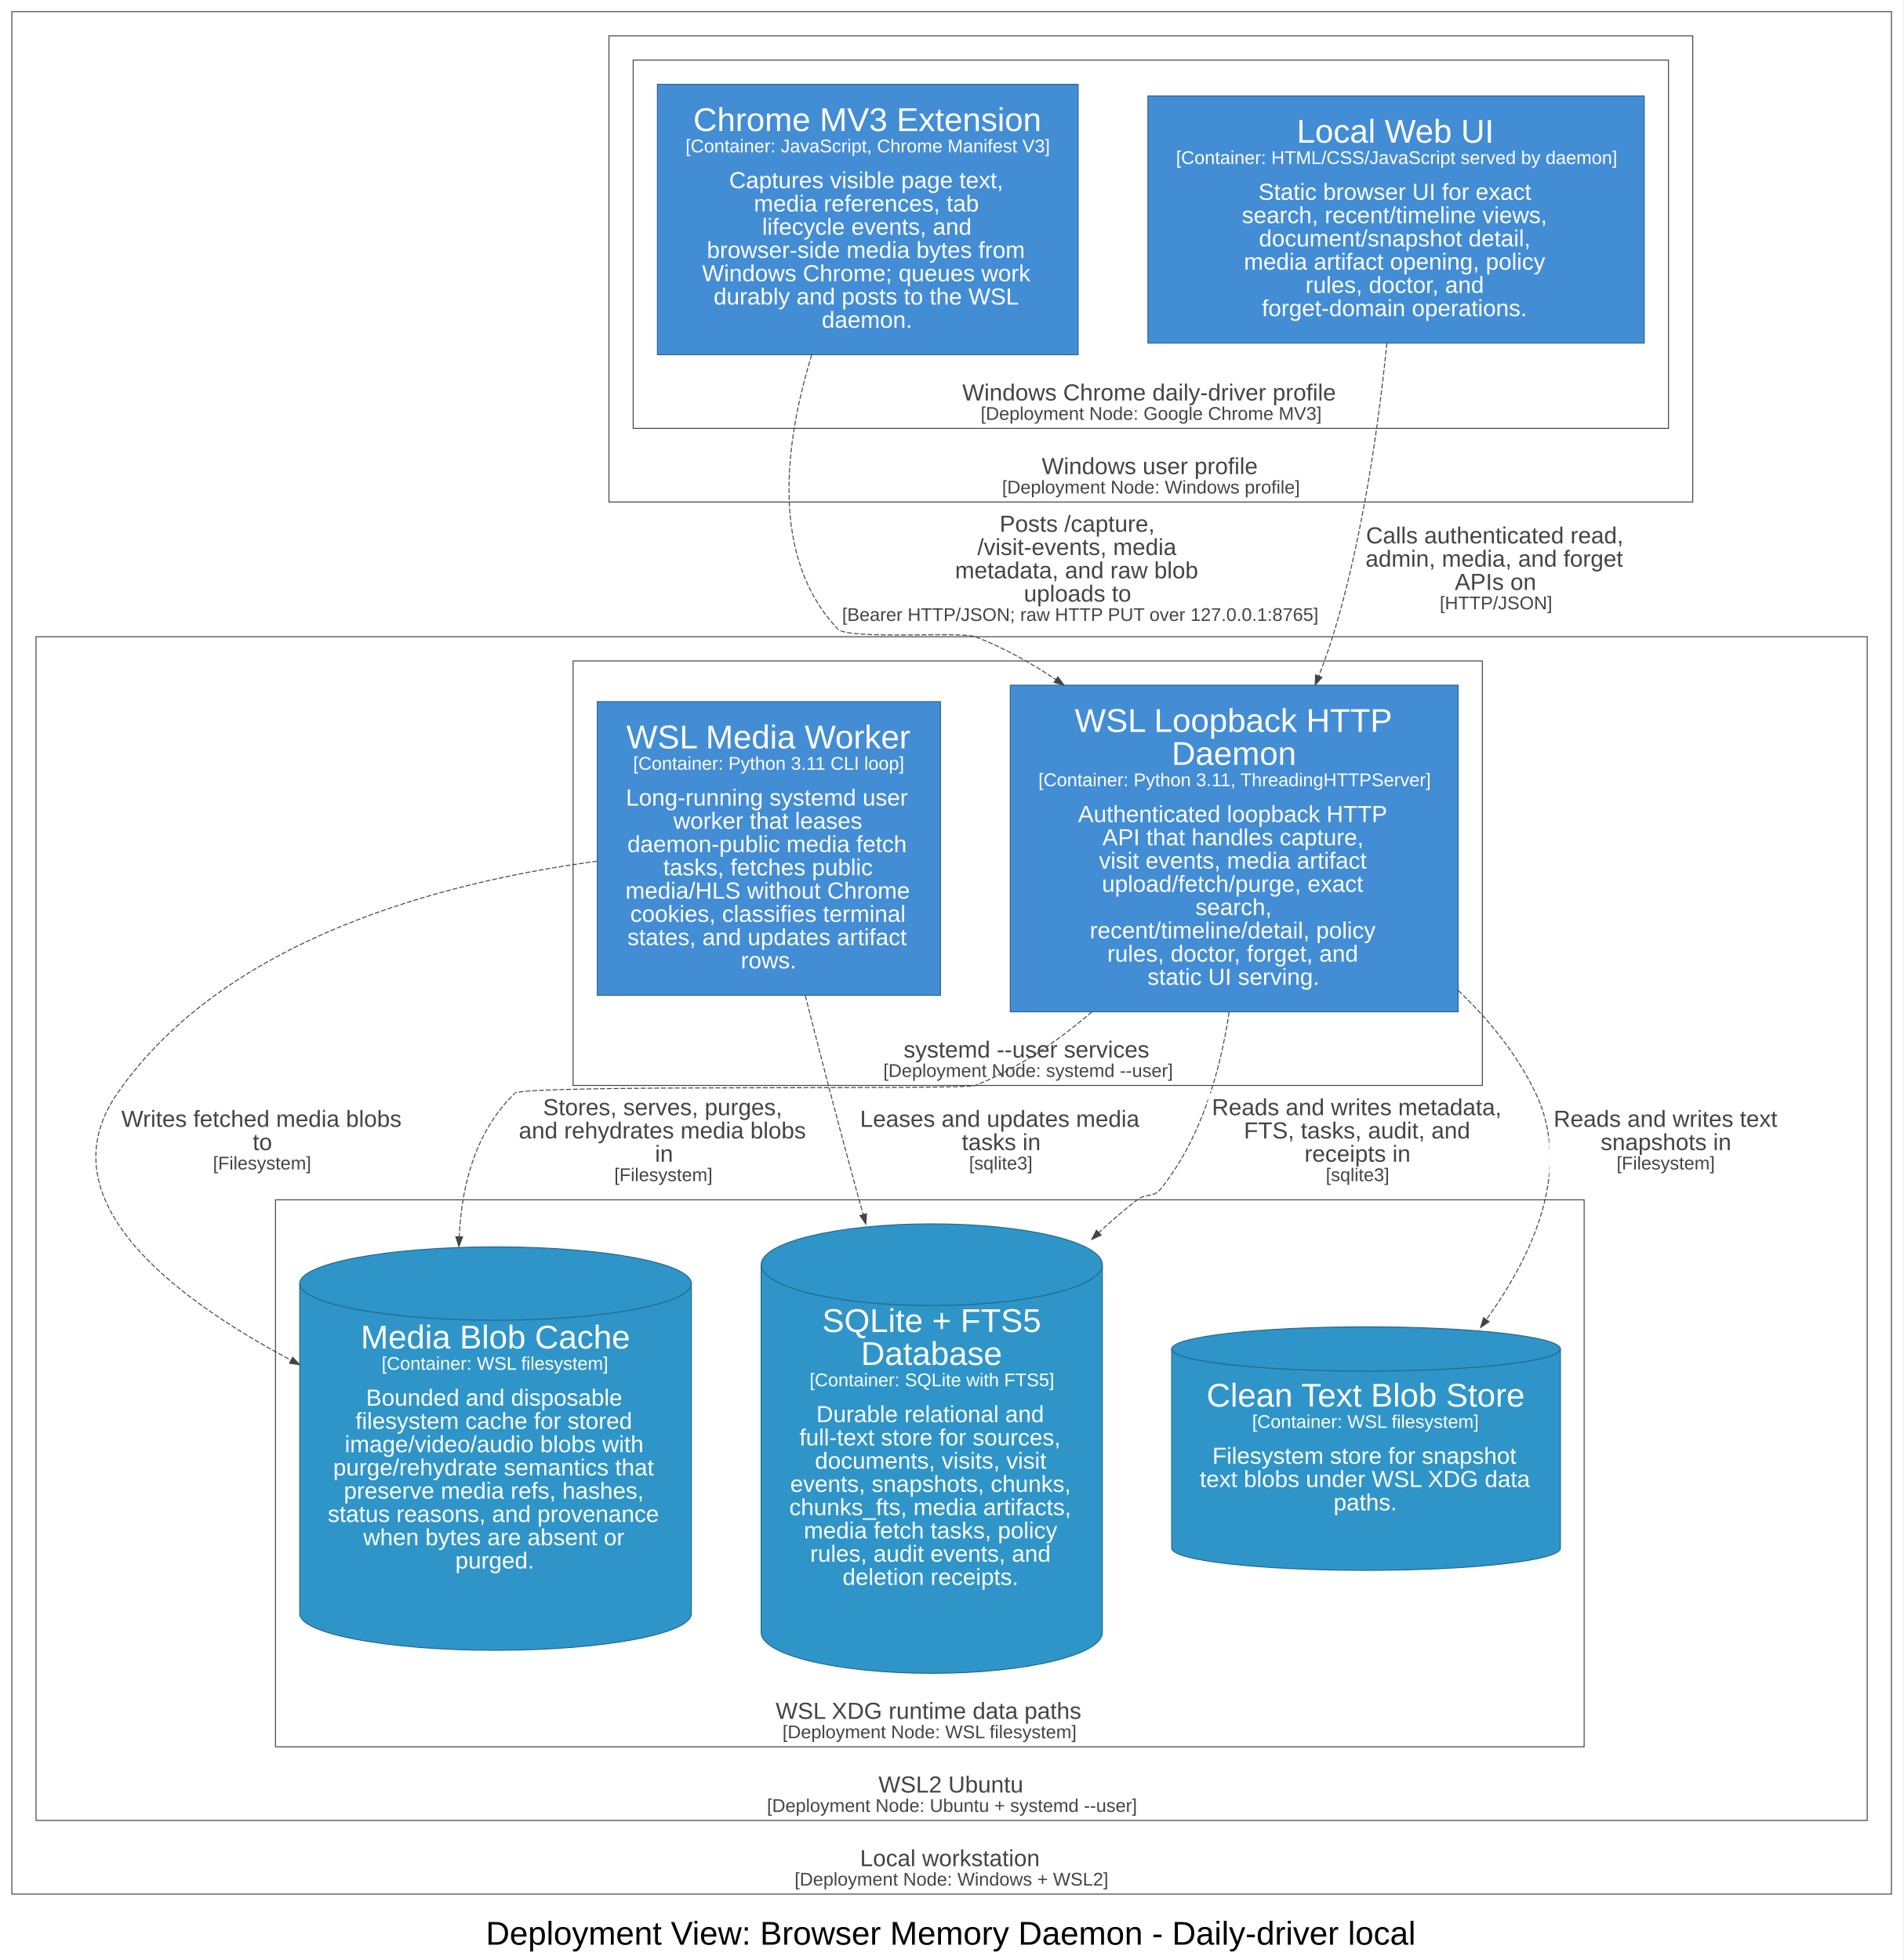
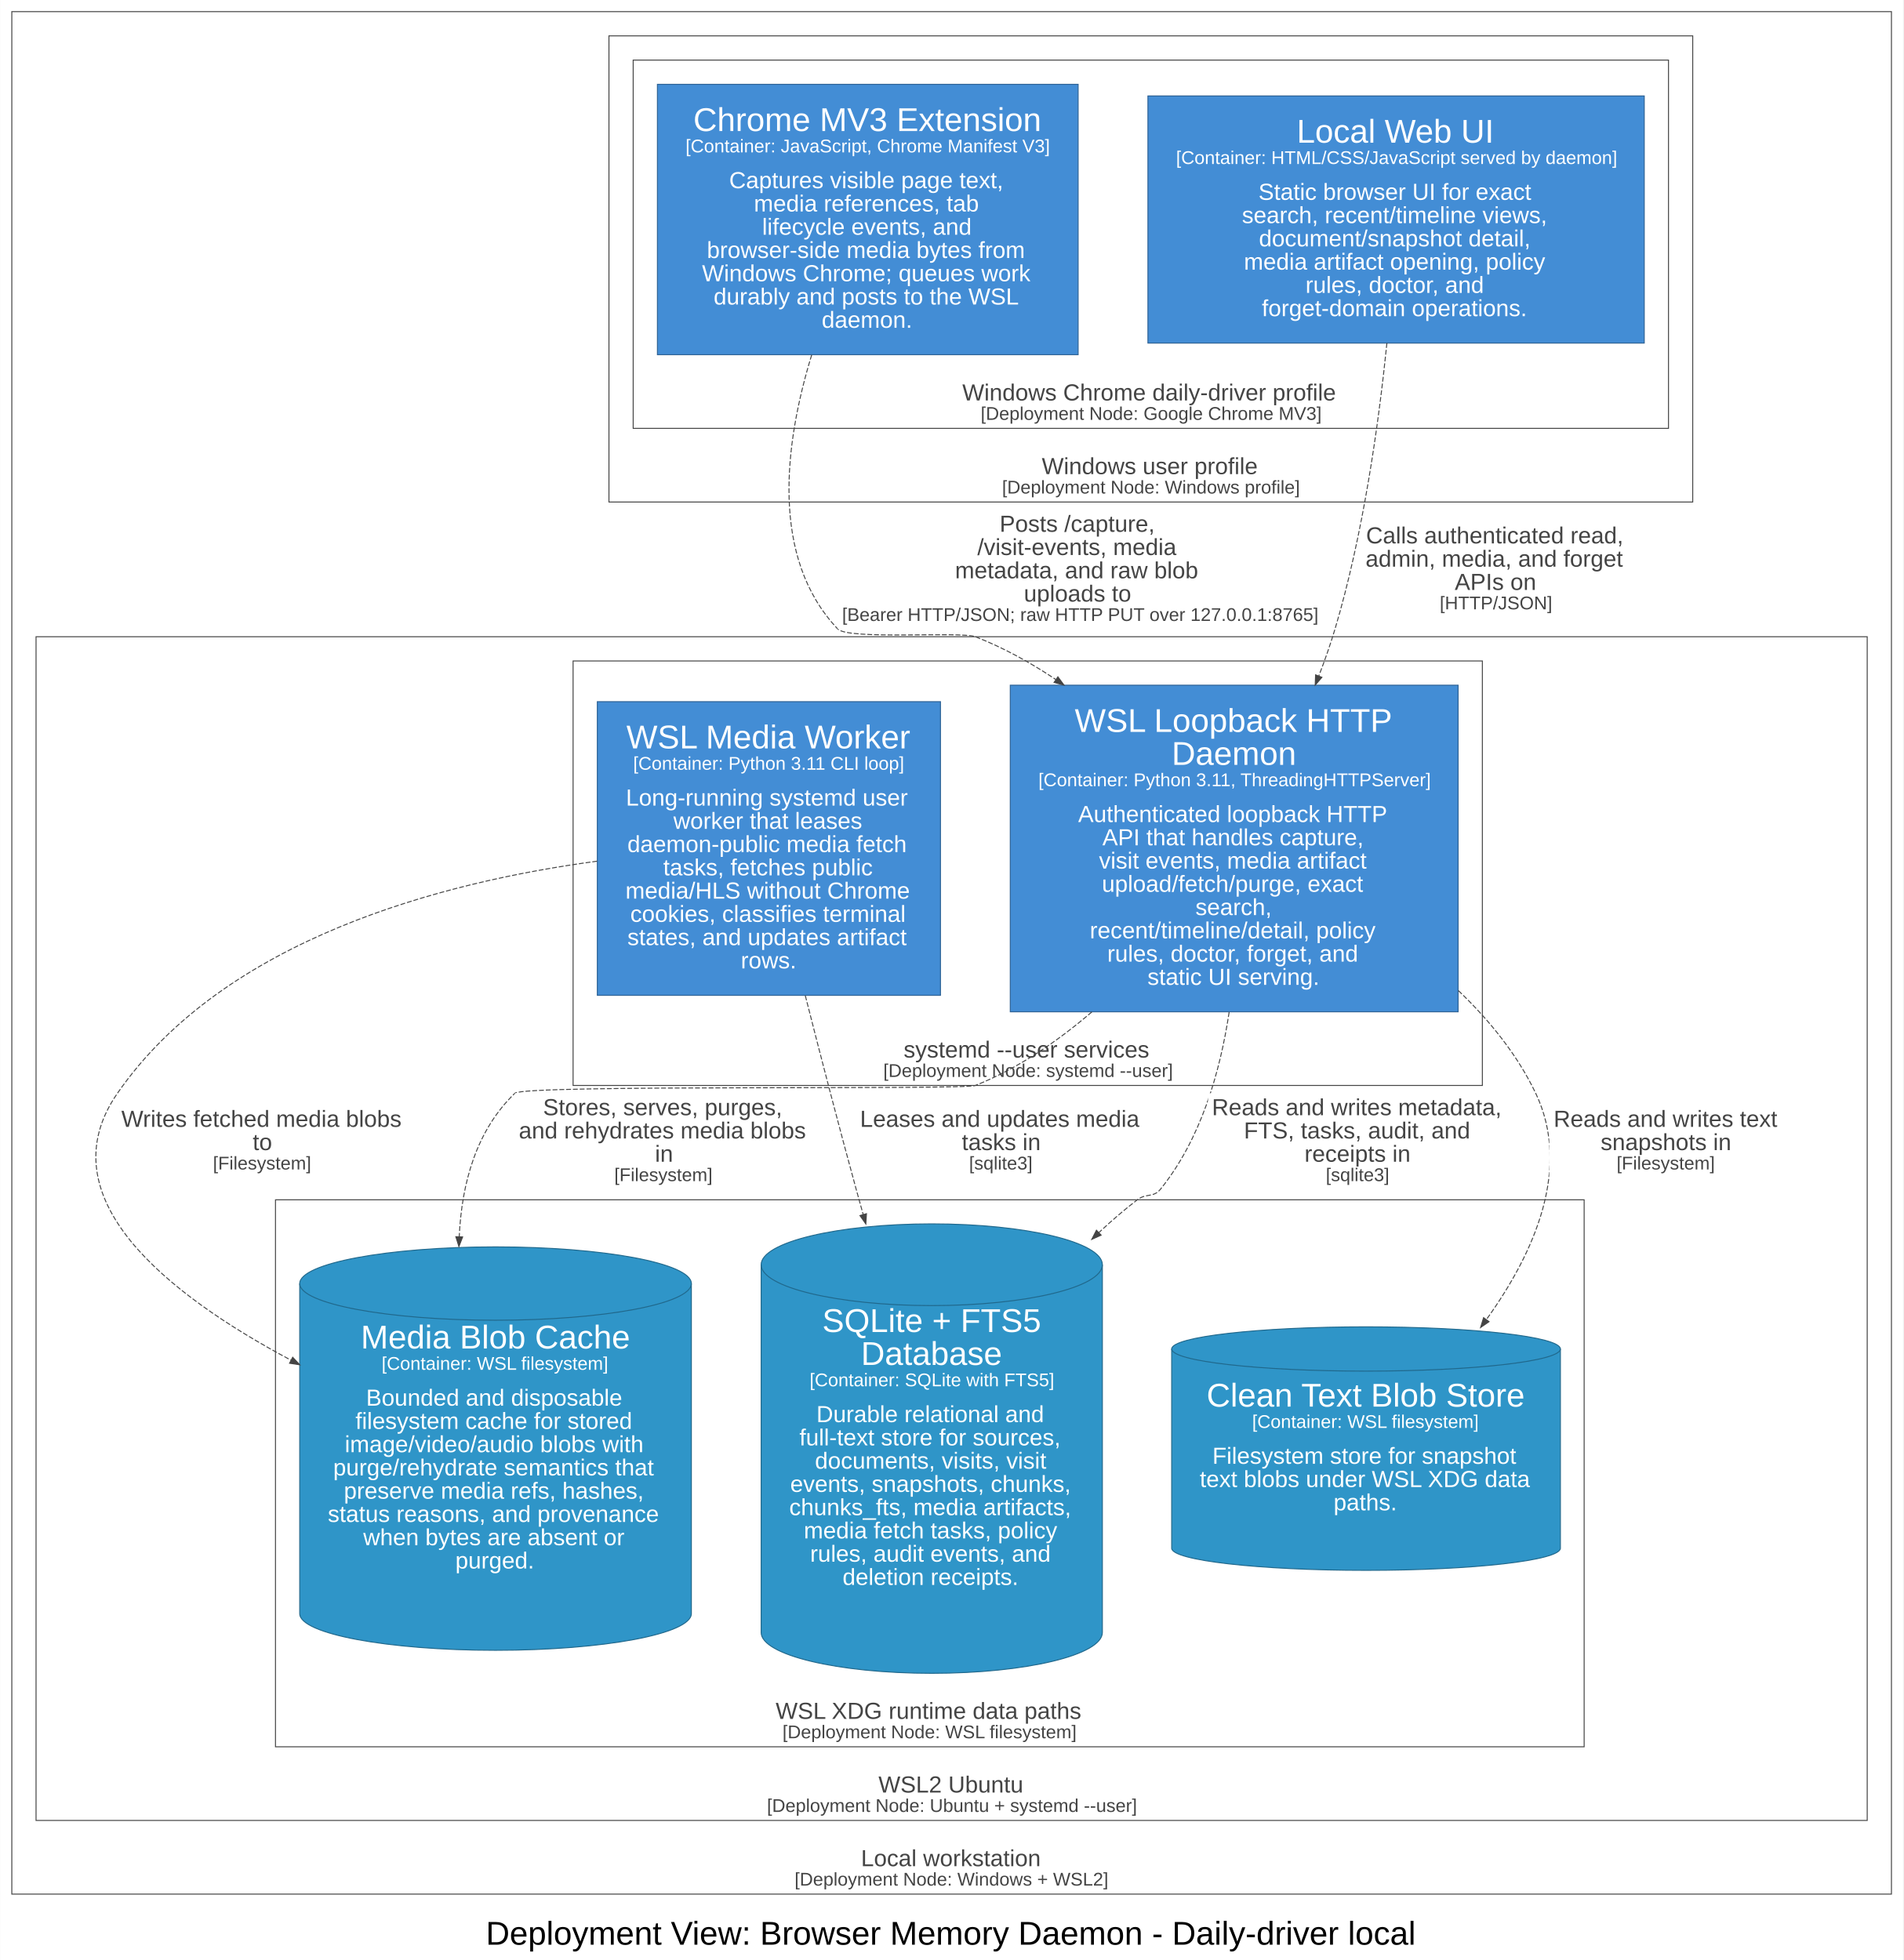
<svg xmlns="http://www.w3.org/2000/svg" width="1963pt" height="2022pt" viewBox="0.00 0.00 1963.00 2022.38">
  <g id="graph0" class="graph" transform="scale(1 1) rotate(0) translate(4 2018.38)">
    <polygon fill="white" stroke="transparent" points="-4,4 -4,-2018.38 1959,-2018.38 1959,4 -4,4" />
    <text text-anchor="start" x="497" y="-11.8" font-family="Arial" font-size="34.00">Deployment View: Browser Memory Daemon - Daily-driver local</text>
    <g id="clust1" class="cluster">
      <polygon fill="none" stroke="#444444" points="8,-64 8,-2006.38 1947,-2006.38 1947,-64 8,-64" />
-       <text text-anchor="start" x="883" y="-92.8" font-family="Arial" font-size="24.00" fill="#444444">Local workstation</text>
+       <text text-anchor="start" x="884" y="-92.8" font-family="Arial" font-size="24.00" fill="#444444">Local workstation</text>
      <text text-anchor="start" x="815.5" y="-72.8" font-family="Arial" font-size="19.00" fill="#444444">[Deployment Node: Windows + WSL2]</text>
    </g>
    <g id="clust2" class="cluster">
      <polygon fill="none" stroke="#444444" points="624,-1500.38 624,-1981.38 1742,-1981.38 1742,-1500.38 624,-1500.38" />
      <text text-anchor="start" x="1070.5" y="-1529.17" font-family="Arial" font-size="24.00" fill="#444444">Windows user profile</text>
      <text text-anchor="start" x="1029.5" y="-1509.17" font-family="Arial" font-size="19.00" fill="#444444">[Deployment Node: Windows profile]</text>
    </g>
    <g id="clust3" class="cluster">
      <polygon fill="none" stroke="#444444" points="649,-1576.38 649,-1956.38 1717,-1956.38 1717,-1576.38 649,-1576.38" />
      <text text-anchor="start" x="988.5" y="-1605.17" font-family="Arial" font-size="24.00" fill="#444444">Windows Chrome daily-driver profile</text>
      <text text-anchor="start" x="1007.5" y="-1585.17" font-family="Arial" font-size="19.00" fill="#444444">[Deployment Node: Google Chrome MV3]</text>
    </g>
    <g id="clust4" class="cluster">
      <polygon fill="none" stroke="#444444" points="33,-140 33,-1361.38 1922,-1361.38 1922,-140 33,-140" />
      <text text-anchor="start" x="902" y="-168.8" font-family="Arial" font-size="24.00" fill="#444444">WSL2 Ubuntu</text>
      <text text-anchor="start" x="787" y="-148.8" font-family="Arial" font-size="19.00" fill="#444444">[Deployment Node: Ubuntu + systemd --user]</text>
    </g>
    <g id="clust5" class="cluster">
      <polygon fill="none" stroke="#444444" points="280,-216 280,-780.38 1630,-780.38 1630,-216 280,-216" />
      <text text-anchor="start" x="796" y="-244.8" font-family="Arial" font-size="24.00" fill="#444444">WSL XDG runtime data paths</text>
      <text text-anchor="start" x="803" y="-224.8" font-family="Arial" font-size="19.00" fill="#444444">[Deployment Node: WSL filesystem]</text>
    </g>
    <g id="clust6" class="cluster">
      <polygon fill="none" stroke="#444444" points="587,-898.38 587,-1336.38 1525,-1336.38 1525,-898.38 587,-898.38" />
      <text text-anchor="start" x="928" y="-927.17" font-family="Arial" font-size="24.00" fill="#444444">systemd --user services</text>
      <text text-anchor="start" x="907" y="-907.17" font-family="Arial" font-size="19.00" fill="#444444">[Deployment Node: systemd --user]</text>
    </g>
    <g id="88" class="node">
      <polygon fill="#438dd5" stroke="#2e6295" points="1108,-1931.38 674,-1931.38 674,-1652.38 1108,-1652.38 1108,-1931.38" />
      <text text-anchor="start" x="711" y="-1883.17" font-family="Arial" font-size="34.00" fill="#ffffff">Chrome MV3 Extension</text>
      <text text-anchor="start" x="703" y="-1861.17" font-family="Arial" font-size="19.00" fill="#ffffff">[Container: JavaScript, Chrome Manifest V3]</text>
      <text text-anchor="start" x="748" y="-1824.17" font-family="Arial" font-size="24.00" fill="#ffffff">Captures visible page text,</text>
      <text text-anchor="start" x="773.5" y="-1800.17" font-family="Arial" font-size="24.00" fill="#ffffff">media references, tab</text>
      <text text-anchor="start" x="782" y="-1776.17" font-family="Arial" font-size="24.00" fill="#ffffff">lifecycle events, and</text>
      <text text-anchor="start" x="725" y="-1752.17" font-family="Arial" font-size="24.00" fill="#ffffff">browser-side media bytes from</text>
      <text text-anchor="start" x="720" y="-1728.17" font-family="Arial" font-size="24.00" fill="#ffffff">Windows Chrome; queues work</text>
      <text text-anchor="start" x="732" y="-1704.17" font-family="Arial" font-size="24.00" fill="#ffffff">durably and posts to the WSL</text>
      <text text-anchor="start" x="843.5" y="-1680.17" font-family="Arial" font-size="24.00" fill="#ffffff">daemon.</text>
    </g>
    <g id="95" class="node">
      <polygon fill="#438dd5" stroke="#2e6295" points="1500,-1311.38 1038,-1311.38 1038,-974.38 1500,-974.38 1500,-1311.38" />
      <text text-anchor="start" x="1104.5" y="-1263.17" font-family="Arial" font-size="34.00" fill="#ffffff">WSL Loopback HTTP</text>
      <text text-anchor="start" x="1204.5" y="-1229.17" font-family="Arial" font-size="34.00" fill="#ffffff">Daemon</text>
      <text text-anchor="start" x="1067" y="-1207.17" font-family="Arial" font-size="19.00" fill="#ffffff">[Container: Python 3.11, ThreadingHTTPServer]</text>
      <text text-anchor="start" x="1108" y="-1170.17" font-family="Arial" font-size="24.00" fill="#ffffff">Authenticated loopback HTTP</text>
      <text text-anchor="start" x="1133" y="-1146.17" font-family="Arial" font-size="24.00" fill="#ffffff">API that handles capture,</text>
      <text text-anchor="start" x="1129.5" y="-1122.17" font-family="Arial" font-size="24.00" fill="#ffffff">visit events, media artifact</text>
      <text text-anchor="start" x="1132.5" y="-1098.17" font-family="Arial" font-size="24.00" fill="#ffffff">upload/fetch/purge, exact</text>
      <text text-anchor="start" x="1229" y="-1074.17" font-family="Arial" font-size="24.00" fill="#ffffff">search,</text>
      <text text-anchor="start" x="1120" y="-1050.17" font-family="Arial" font-size="24.00" fill="#ffffff">recent/timeline/detail, policy</text>
      <text text-anchor="start" x="1138" y="-1026.17" font-family="Arial" font-size="24.00" fill="#ffffff">rules, doctor, forget, and</text>
      <text text-anchor="start" x="1179.5" y="-1002.17" font-family="Arial" font-size="24.00" fill="#ffffff">static UI serving.</text>
    </g>
    <g id="96" class="edge">
      <path fill="none" stroke="#444444" stroke-dasharray="5,2" d="M833.13,-1652.17C804.94,-1560.12 790.32,-1443.09 860,-1369.38 870.86,-1357.89 987.27,-1367.09 1002,-1361.38 1030.67,-1350.26 1058.6,-1334.83 1084.92,-1317.27" />
      <polygon fill="#444444" stroke="#444444" points="1087.11,-1320.01 1093.41,-1311.49 1083.18,-1314.22 1087.11,-1320.01" />
      <polygon fill="white" stroke="transparent" points="860,-1369.38 860,-1492.38 1355,-1492.38 1355,-1369.38 860,-1369.38" />
      <text text-anchor="start" x="1027" y="-1469.67" font-family="Arial" font-size="24.00" fill="#444444">Posts /capture,</text>
      <text text-anchor="start" x="1004" y="-1445.67" font-family="Arial" font-size="24.00" fill="#444444">/visit-events, media</text>
      <text text-anchor="start" x="981" y="-1421.67" font-family="Arial" font-size="24.00" fill="#444444">metadata, and raw blob</text>
      <text text-anchor="start" x="1052" y="-1397.67" font-family="Arial" font-size="24.00" fill="#444444">uploads to</text>
      <text text-anchor="start" x="864.5" y="-1377.67" font-family="Arial" font-size="19.00" fill="#444444">[Bearer HTTP/JSON; raw HTTP PUT over 127.0.0.1:8765]</text>
    </g>
    <g id="91" class="node">
      <polygon fill="#438dd5" stroke="#2e6295" points="1692,-1919.38 1180,-1919.38 1180,-1664.38 1692,-1664.38 1692,-1919.38" />
      <text text-anchor="start" x="1333.5" y="-1871.17" font-family="Arial" font-size="34.00" fill="#ffffff">Local Web UI</text>
      <text text-anchor="start" x="1209" y="-1849.17" font-family="Arial" font-size="19.00" fill="#ffffff">[Container: HTML/CSS/JavaScript served by daemon]</text>
      <text text-anchor="start" x="1294" y="-1812.17" font-family="Arial" font-size="24.00" fill="#ffffff">Static browser UI for exact</text>
      <text text-anchor="start" x="1277" y="-1788.17" font-family="Arial" font-size="24.00" fill="#ffffff">search, recent/timeline views,</text>
      <text text-anchor="start" x="1294.5" y="-1764.17" font-family="Arial" font-size="24.00" fill="#ffffff">document/snapshot detail,</text>
      <text text-anchor="start" x="1279" y="-1740.17" font-family="Arial" font-size="24.00" fill="#ffffff">media artifact opening, policy</text>
      <text text-anchor="start" x="1342.5" y="-1716.17" font-family="Arial" font-size="24.00" fill="#ffffff">rules, doctor, and</text>
      <text text-anchor="start" x="1297.5" y="-1692.17" font-family="Arial" font-size="24.00" fill="#ffffff">forget-domain operations.</text>
    </g>
    <g id="97" class="edge">
      <path fill="none" stroke="#444444" stroke-dasharray="5,2" d="M1426.53,-1664.35C1417.9,-1579.56 1401.9,-1466.15 1373,-1369.38 1368.23,-1353.4 1362.53,-1337.11 1356.29,-1320.97" />
      <polygon fill="#444444" stroke="#444444" points="1359.47,-1319.5 1352.55,-1311.48 1352.96,-1322.06 1359.47,-1319.5" />
      <polygon fill="white" stroke="transparent" points="1400,-1381.38 1400,-1480.38 1677,-1480.38 1677,-1381.38 1400,-1381.38" />
      <text text-anchor="start" x="1405" y="-1457.67" font-family="Arial" font-size="24.00" fill="#444444">Calls authenticated read,</text>
      <text text-anchor="start" x="1404.5" y="-1433.67" font-family="Arial" font-size="24.00" fill="#444444">admin, media, and forget</text>
      <text text-anchor="start" x="1496.5" y="-1409.67" font-family="Arial" font-size="24.00" fill="#444444">APIs on</text>
      <text text-anchor="start" x="1481" y="-1389.67" font-family="Arial" font-size="19.00" fill="#444444">[HTTP/JSON]</text>
    </g>
    <g id="103" class="node">
      <path fill="#2f95c8" stroke="#20688c" d="M1133,-713.4C1133,-736.67 1054.11,-755.56 957,-755.56 859.89,-755.56 781,-736.67 781,-713.4 781,-713.4 781,-333.97 781,-333.97 781,-310.71 859.89,-291.81 957,-291.81 1054.11,-291.81 1133,-310.71 1133,-333.97 1133,-333.97 1133,-713.4 1133,-713.4" />
      <path fill="none" stroke="#20688c" d="M1133,-713.4C1133,-690.14 1054.11,-671.24 957,-671.24 859.89,-671.24 781,-690.14 781,-713.4" />
      <text text-anchor="start" x="844" y="-643.99" font-family="Arial" font-size="34.00" fill="#ffffff">SQLite + FTS5</text>
      <text text-anchor="start" x="884" y="-609.99" font-family="Arial" font-size="34.00" fill="#ffffff">Database</text>
      <text text-anchor="start" x="831" y="-587.99" font-family="Arial" font-size="19.00" fill="#ffffff">[Container: SQLite with FTS5]</text>
      <text text-anchor="start" x="838" y="-550.99" font-family="Arial" font-size="24.00" fill="#ffffff">Durable relational and</text>
      <text text-anchor="start" x="820.5" y="-526.99" font-family="Arial" font-size="24.00" fill="#ffffff">full-text store for sources,</text>
      <text text-anchor="start" x="836.5" y="-502.99" font-family="Arial" font-size="24.00" fill="#ffffff">documents, visits, visit</text>
      <text text-anchor="start" x="811" y="-478.99" font-family="Arial" font-size="24.00" fill="#ffffff">events, snapshots, chunks,</text>
      <text text-anchor="start" x="810" y="-454.99" font-family="Arial" font-size="24.00" fill="#ffffff">chunks_fts, media artifacts,</text>
      <text text-anchor="start" x="825" y="-430.99" font-family="Arial" font-size="24.00" fill="#ffffff">media fetch tasks, policy</text>
      <text text-anchor="start" x="831.5" y="-406.99" font-family="Arial" font-size="24.00" fill="#ffffff">rules, audit events, and</text>
      <text text-anchor="start" x="865" y="-382.99" font-family="Arial" font-size="24.00" fill="#ffffff">deletion receipts.</text>
    </g>
    <g id="107" class="node">
      <path fill="#2f95c8" stroke="#20688c" d="M1605.5,-626.47C1605.5,-639.08 1515.63,-649.31 1405,-649.31 1294.37,-649.31 1204.5,-639.08 1204.5,-626.47 1204.5,-626.47 1204.5,-420.9 1204.5,-420.9 1204.5,-408.3 1294.37,-398.06 1405,-398.06 1515.63,-398.06 1605.5,-408.3 1605.5,-420.9 1605.5,-420.9 1605.5,-626.47 1605.5,-626.47" />
      <path fill="none" stroke="#20688c" d="M1605.5,-626.47C1605.5,-613.87 1515.63,-603.63 1405,-603.63 1294.37,-603.63 1204.5,-613.87 1204.5,-626.47" />
      <text text-anchor="start" x="1240.5" y="-566.99" font-family="Arial" font-size="34.00" fill="#ffffff">Clean Text Blob Store</text>
      <text text-anchor="start" x="1287.5" y="-544.99" font-family="Arial" font-size="19.00" fill="#ffffff">[Container: WSL filesystem]</text>
      <text text-anchor="start" x="1246.5" y="-507.99" font-family="Arial" font-size="24.00" fill="#ffffff">Filesystem store for snapshot</text>
      <text text-anchor="start" x="1233.5" y="-483.99" font-family="Arial" font-size="24.00" fill="#ffffff">text blobs under WSL XDG data</text>
      <text text-anchor="start" x="1371.5" y="-459.99" font-family="Arial" font-size="24.00" fill="#ffffff">paths.</text>
    </g>
    <g id="109" class="node">
      <path fill="#2f95c8" stroke="#20688c" d="M709,-693.97C709,-714.85 618.46,-731.81 507,-731.81 395.54,-731.81 305,-714.85 305,-693.97 305,-693.97 305,-353.4 305,-353.4 305,-332.52 395.54,-315.56 507,-315.56 618.46,-315.56 709,-332.52 709,-353.4 709,-353.4 709,-693.97 709,-693.97" />
      <path fill="none" stroke="#20688c" d="M709,-693.97C709,-673.09 618.46,-656.13 507,-656.13 395.54,-656.13 305,-673.09 305,-693.97" />
      <text text-anchor="start" x="368" y="-626.99" font-family="Arial" font-size="34.00" fill="#ffffff">Media Blob Cache</text>
      <text text-anchor="start" x="389.5" y="-604.99" font-family="Arial" font-size="19.00" fill="#ffffff">[Container: WSL filesystem]</text>
      <text text-anchor="start" x="373.5" y="-567.99" font-family="Arial" font-size="24.00" fill="#ffffff">Bounded and disposable</text>
      <text text-anchor="start" x="362.5" y="-543.99" font-family="Arial" font-size="24.00" fill="#ffffff">filesystem cache for stored</text>
      <text text-anchor="start" x="351.5" y="-519.99" font-family="Arial" font-size="24.00" fill="#ffffff">image/video/audio blobs with</text>
      <text text-anchor="start" x="339.5" y="-495.99" font-family="Arial" font-size="24.00" fill="#ffffff">purge/rehydrate semantics that</text>
      <text text-anchor="start" x="350.5" y="-471.99" font-family="Arial" font-size="24.00" fill="#ffffff">preserve media refs, hashes,</text>
      <text text-anchor="start" x="334" y="-447.99" font-family="Arial" font-size="24.00" fill="#ffffff">status reasons, and provenance</text>
      <text text-anchor="start" x="370.5" y="-423.99" font-family="Arial" font-size="24.00" fill="#ffffff">when bytes are absent or</text>
      <text text-anchor="start" x="465.5" y="-399.99" font-family="Arial" font-size="24.00" fill="#ffffff">purged.</text>
    </g>
    <g id="104" class="edge">
      <path fill="none" stroke="#444444" stroke-dasharray="5,2" d="M1263.77,-973.97C1254.31,-911.09 1234.17,-842.57 1193,-791.38 1185.65,-782.23 1178.31,-787.51 1169,-780.38 1155.52,-770.04 1142.33,-758.69 1129.54,-746.7" />
      <polygon fill="#444444" stroke="#444444" points="1131.72,-743.94 1122.07,-739.58 1126.89,-749.01 1131.72,-743.94" />
      <polygon fill="white" stroke="transparent" points="1242,-791.38 1242,-890.38 1552,-890.38 1552,-791.38 1242,-791.38" />
      <text text-anchor="start" x="1246" y="-867.67" font-family="Arial" font-size="24.00" fill="#444444">Reads and writes metadata,</text>
      <text text-anchor="start" x="1279" y="-843.67" font-family="Arial" font-size="24.00" fill="#444444">FTS, tasks, audit, and</text>
      <text text-anchor="start" x="1341.5" y="-819.67" font-family="Arial" font-size="24.00" fill="#444444">receipts in</text>
      <text text-anchor="start" x="1363.5" y="-799.67" font-family="Arial" font-size="19.00" fill="#444444">[sqlite3]</text>
    </g>
    <g id="108" class="edge">
      <path fill="none" stroke="#444444" stroke-dasharray="5,2" d="M1500.25,-996.25C1532.52,-965.41 1561.08,-930.01 1580,-890.38 1616.93,-813.01 1579.11,-726.49 1529.3,-657.03" />
      <polygon fill="#444444" stroke="#444444" points="1531.9,-654.65 1523.17,-648.64 1526.25,-658.78 1531.9,-654.65" />
      <polygon fill="white" stroke="transparent" points="1594,-803.38 1594,-878.38 1835,-878.38 1835,-803.38 1594,-803.38" />
      <text text-anchor="start" x="1598.5" y="-855.67" font-family="Arial" font-size="24.00" fill="#444444">Reads and writes text</text>
      <text text-anchor="start" x="1647" y="-831.67" font-family="Arial" font-size="24.00" fill="#444444">snapshots in</text>
      <text text-anchor="start" x="1663.5" y="-811.67" font-family="Arial" font-size="19.00" fill="#444444">[Filesystem]</text>
    </g>
    <g id="110" class="edge">
      <path fill="none" stroke="#444444" stroke-dasharray="5,2" d="M1122.18,-974.26C1086.2,-943.46 1045.44,-915.63 1002,-898.38 989.74,-893.5 536.51,-899.53 527,-890.38 487.22,-852.07 472.13,-797.68 469.56,-742.51" />
      <polygon fill="#444444" stroke="#444444" points="473.05,-742.08 469.22,-732.2 466.05,-742.31 473.05,-742.08" />
      <polygon fill="white" stroke="transparent" points="527,-791.38 527,-890.38 835,-890.38 835,-791.38 527,-791.38" />
      <text text-anchor="start" x="556" y="-867.67" font-family="Arial" font-size="24.00" fill="#444444">Stores, serves, purges,</text>
      <text text-anchor="start" x="531" y="-843.67" font-family="Arial" font-size="24.00" fill="#444444">and rehydrates media blobs</text>
      <text text-anchor="start" x="671.5" y="-819.67" font-family="Arial" font-size="24.00" fill="#444444">in</text>
      <text text-anchor="start" x="629.5" y="-799.67" font-family="Arial" font-size="19.00" fill="#444444">[Filesystem]</text>
    </g>
    <g id="98" class="node">
      <polygon fill="#438dd5" stroke="#2e6295" points="966,-1294.38 612,-1294.38 612,-991.38 966,-991.38 966,-1294.38" />
      <text text-anchor="start" x="642" y="-1246.17" font-family="Arial" font-size="34.00" fill="#ffffff">WSL Media Worker</text>
      <text text-anchor="start" x="649" y="-1224.17" font-family="Arial" font-size="19.00" fill="#ffffff">[Container: Python 3.11 CLI loop]</text>
      <text text-anchor="start" x="641.5" y="-1187.17" font-family="Arial" font-size="24.00" fill="#ffffff">Long-running systemd user</text>
      <text text-anchor="start" x="690.5" y="-1163.17" font-family="Arial" font-size="24.00" fill="#ffffff">worker that leases</text>
      <text text-anchor="start" x="643" y="-1139.17" font-family="Arial" font-size="24.00" fill="#ffffff">daemon-public media fetch</text>
      <text text-anchor="start" x="680" y="-1115.17" font-family="Arial" font-size="24.00" fill="#ffffff">tasks, fetches public</text>
      <text text-anchor="start" x="641" y="-1091.17" font-family="Arial" font-size="24.00" fill="#ffffff">media/HLS without Chrome</text>
      <text text-anchor="start" x="646" y="-1067.17" font-family="Arial" font-size="24.00" fill="#ffffff">cookies, classifies terminal</text>
      <text text-anchor="start" x="643" y="-1043.17" font-family="Arial" font-size="24.00" fill="#ffffff">states, and updates artifact</text>
      <text text-anchor="start" x="760" y="-1019.17" font-family="Arial" font-size="24.00" fill="#ffffff">rows.</text>
    </g>
    <g id="105" class="edge">
      <path fill="none" stroke="#444444" stroke-dasharray="5,2" d="M826.56,-991.06C842.3,-929.07 861.08,-856.65 879,-791.38 881.37,-782.75 883.8,-773.97 886.28,-765.12" />
      <polygon fill="#444444" stroke="#444444" points="889.65,-766.05 888.99,-755.47 882.91,-764.16 889.65,-766.05" />
      <polygon fill="white" stroke="transparent" points="879,-803.38 879,-878.38 1179,-878.38 1179,-803.38 879,-803.38" />
      <text text-anchor="start" x="883" y="-855.67" font-family="Arial" font-size="24.00" fill="#444444">Leases and updates media</text>
      <text text-anchor="start" x="988" y="-831.67" font-family="Arial" font-size="24.00" fill="#444444">tasks in</text>
      <text text-anchor="start" x="995.5" y="-811.67" font-family="Arial" font-size="19.00" fill="#444444">[sqlite3]</text>
    </g>
    <g id="111" class="edge">
      <path fill="none" stroke="#444444" stroke-dasharray="5,2" d="M611.8,-1129.78C452.69,-1108.43 227.65,-1049.93 117,-890.38 42.55,-783.02 167.85,-683.18 295.77,-615.03" />
      <polygon fill="#444444" stroke="#444444" points="297.76,-617.94 304.98,-610.18 294.5,-611.75 297.76,-617.94" />
      <polygon fill="white" stroke="transparent" points="117,-803.38 117,-878.38 417,-878.38 417,-803.38 117,-803.38" />
      <text text-anchor="start" x="121" y="-855.67" font-family="Arial" font-size="24.00" fill="#444444">Writes fetched media blobs</text>
      <text text-anchor="start" x="256.5" y="-831.67" font-family="Arial" font-size="24.00" fill="#444444">to</text>
      <text text-anchor="start" x="215.5" y="-811.67" font-family="Arial" font-size="19.00" fill="#444444">[Filesystem]</text>
    </g>
  </g>
</svg>
